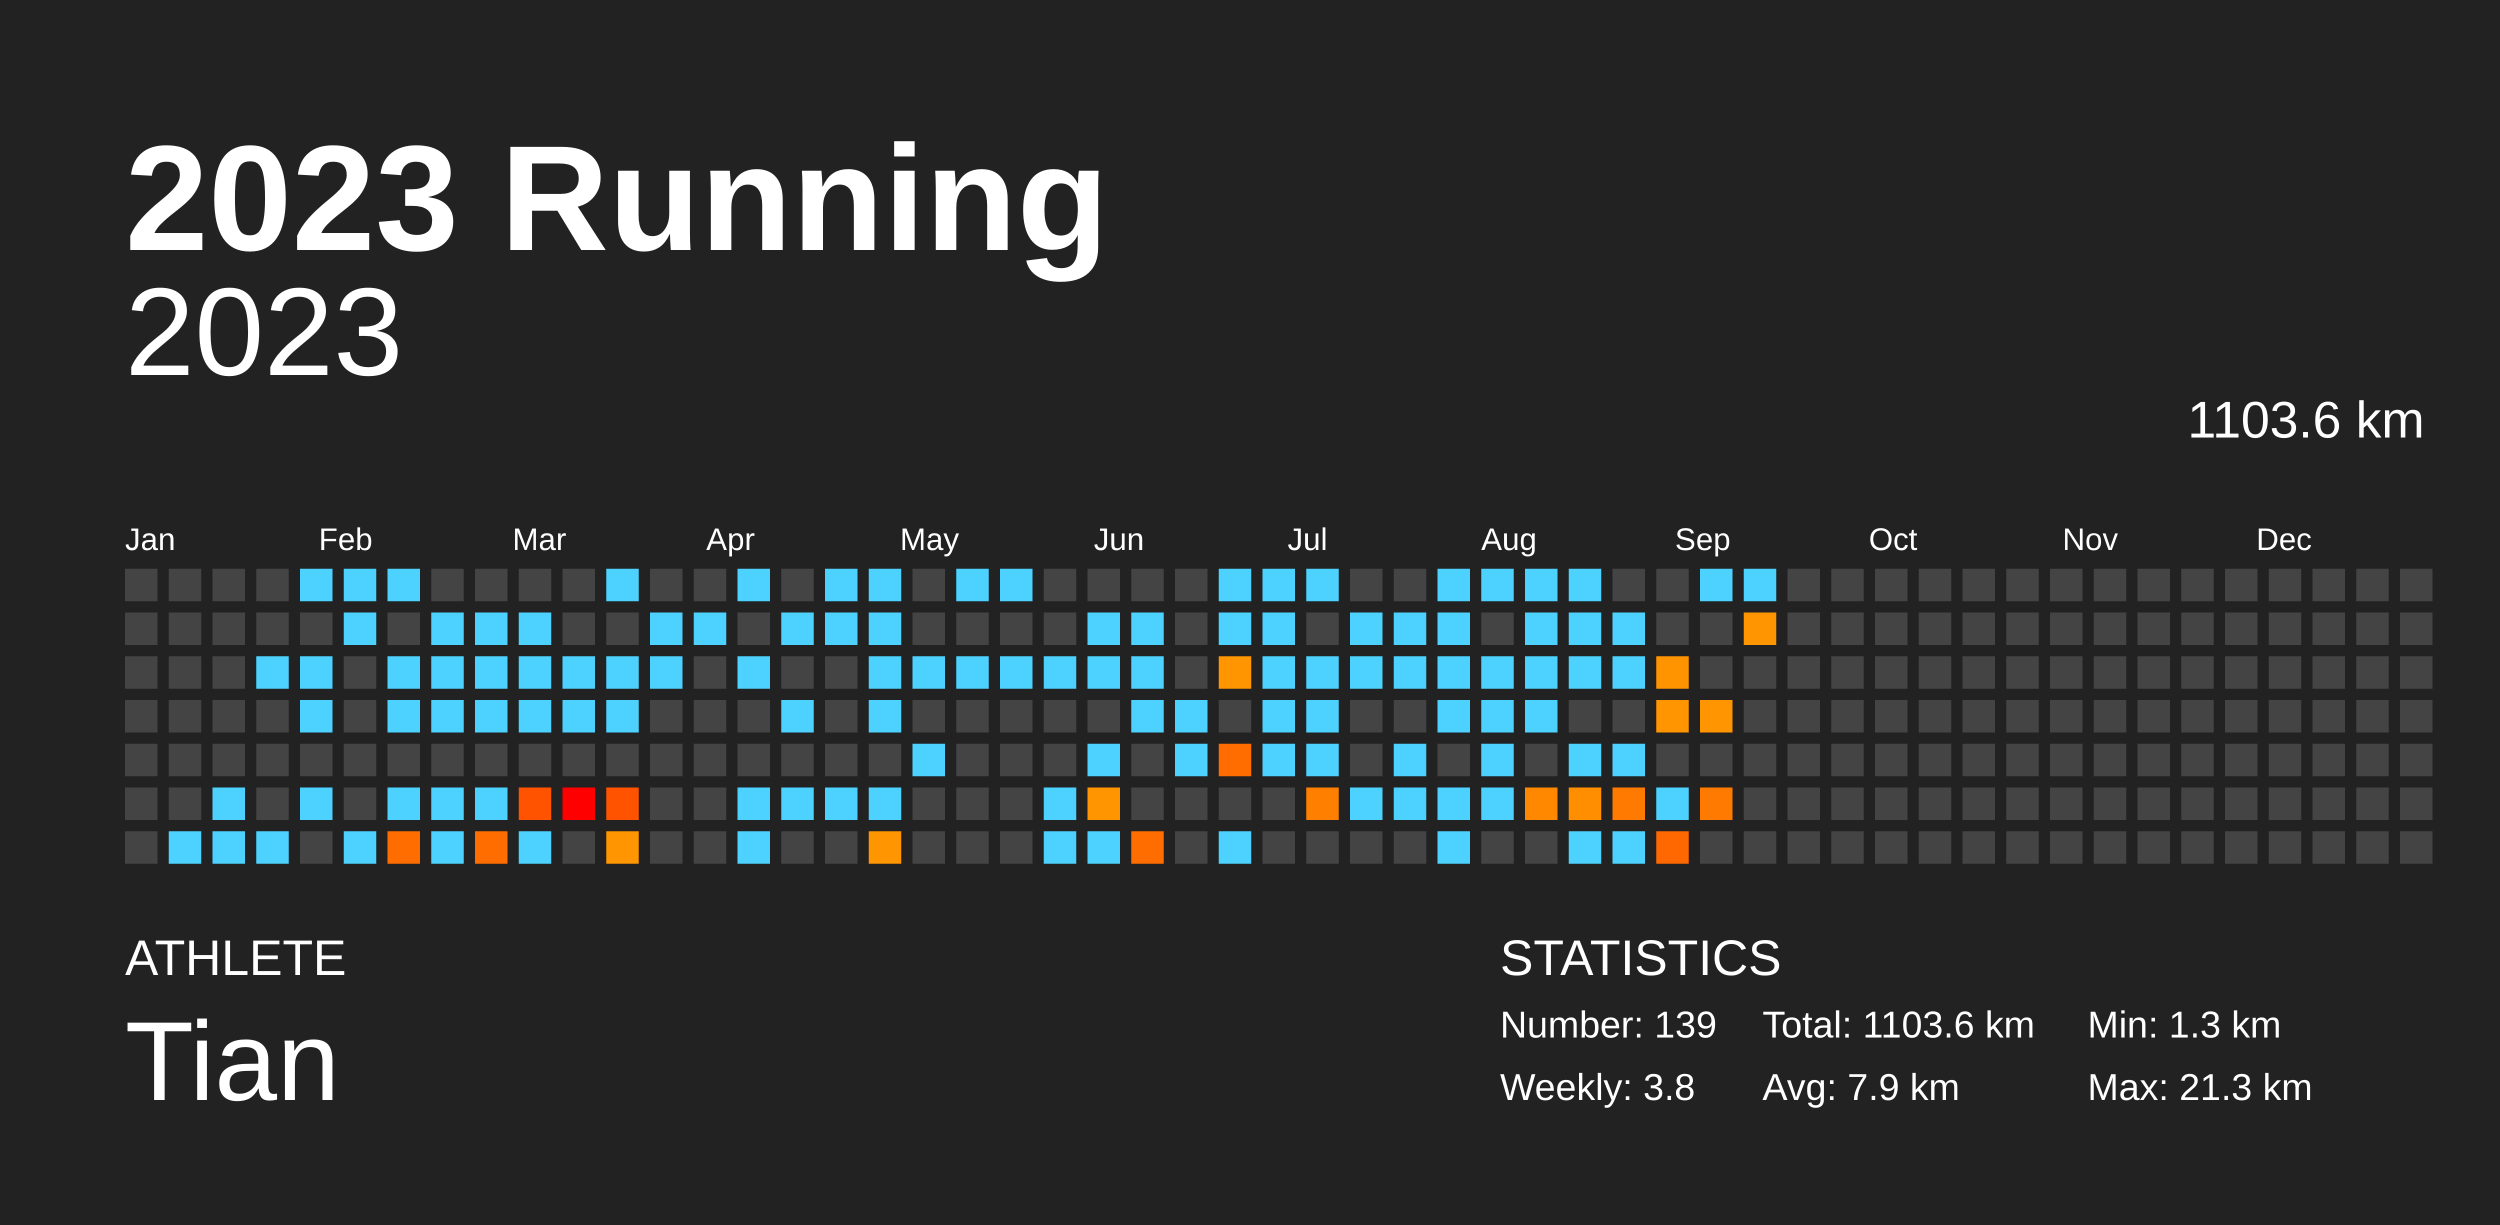
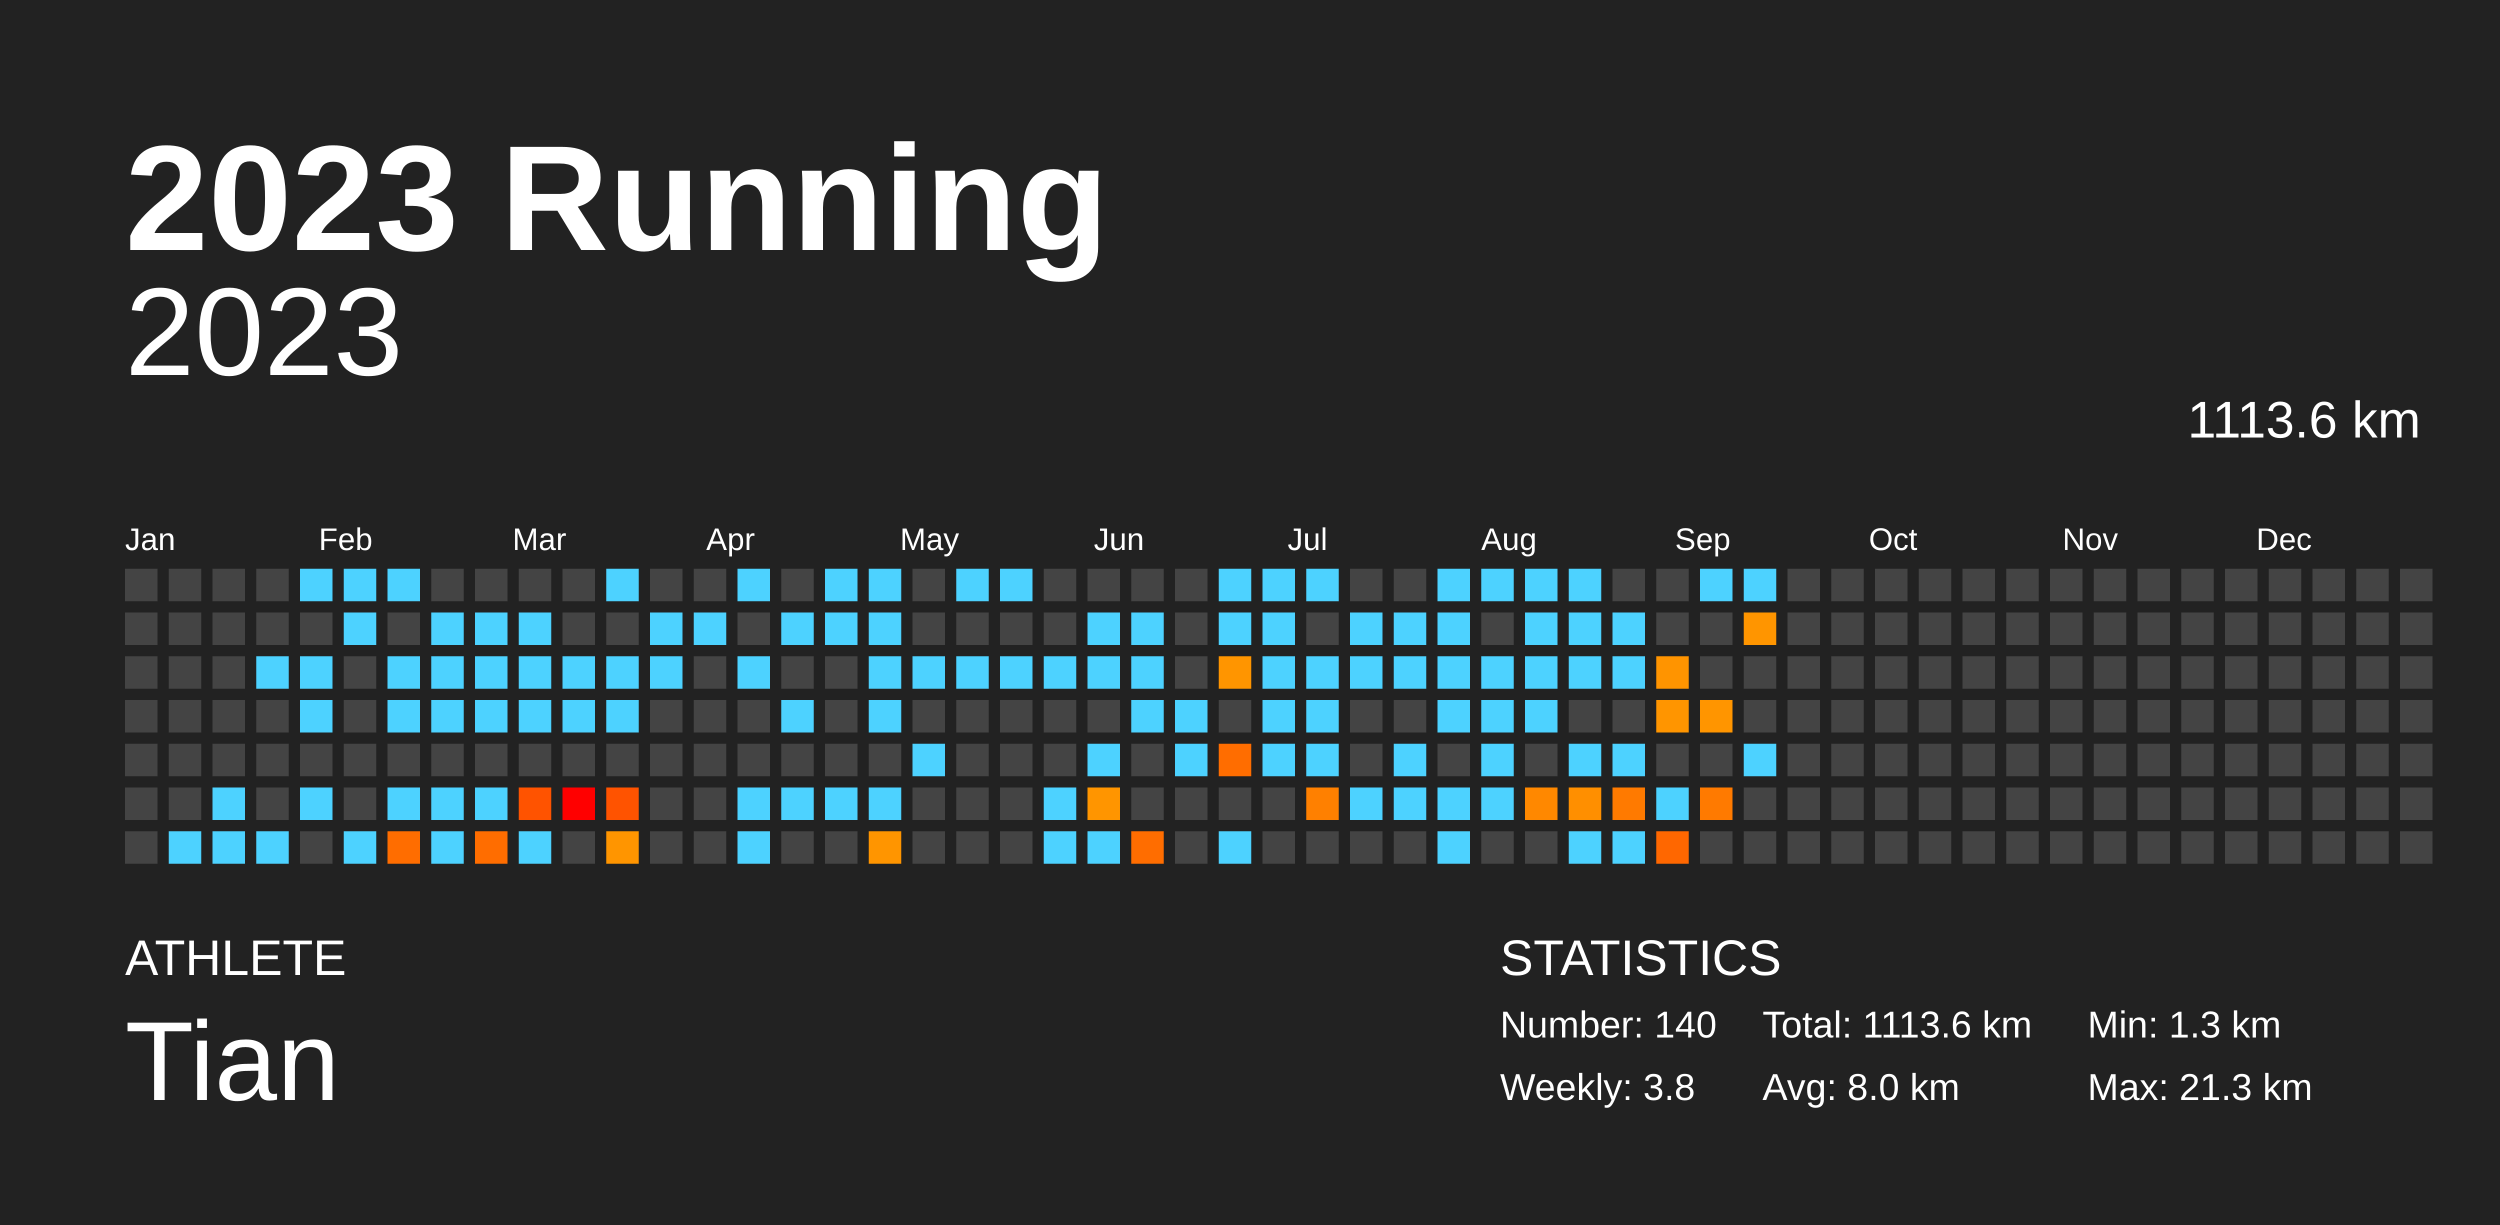
<svg xmlns="http://www.w3.org/2000/svg" baseProfile="full" height="98mm" version="1.1" viewBox="0,0,200,98" width="200mm">
  <defs />
  <rect fill="#222222" height="98" width="200" x="0" y="0" />
  <text fill="#FFFFFF" style="font-size:12px; font-family:Arial; font-weight:bold;" x="10" y="20">2023 Running</text>
  <text fill="#FFFFFF" style="font-size:4px; font-family:Arial" x="10" y="78">ATHLETE</text>
  <text fill="#FFFFFF" style="font-size:9px; font-family:Arial" x="10" y="88">Tian</text>
  <text fill="#FFFFFF" style="font-size:4px; font-family:Arial" x="120" y="78">STATISTICS</text>
-   <text fill="#FFFFFF" style="font-size:3px; font-family:Arial" x="120" y="83">Number: 139</text>
+   <text fill="#FFFFFF" style="font-size:3px; font-family:Arial" x="120" y="83">Number: 140</text>
  <text fill="#FFFFFF" style="font-size:3px; font-family:Arial" x="120" y="88">Weekly: 3.8</text>
-   <text fill="#FFFFFF" style="font-size:3px; font-family:Arial" x="141" y="83">Total: 1103.6 km</text>
-   <text fill="#FFFFFF" style="font-size:3px; font-family:Arial" x="141" y="88">Avg: 7.9 km</text>
+   <text fill="#FFFFFF" style="font-size:3px; font-family:Arial" x="141" y="83">Total: 1113.6 km</text>
+   <text fill="#FFFFFF" style="font-size:3px; font-family:Arial" x="141" y="88">Avg: 8.0 km</text>
  <text fill="#FFFFFF" style="font-size:3px; font-family:Arial" x="167" y="83">Min: 1.3 km</text>
  <text fill="#FFFFFF" style="font-size:3px; font-family:Arial" x="167" y="88">Max: 21.3 km</text>
  <text alignment-baseline="hanging" fill="#FFFFFF" style="font-size:10.0px; font-family:Arial;" x="10" y="30">2023</text>
-   <text alignment-baseline="hanging" fill="#FFFFFF" style="font-size:4.125px; font-family:Arial;" x="175" y="35">1103.6 km</text>
+   <text alignment-baseline="hanging" fill="#FFFFFF" style="font-size:4.125px; font-family:Arial;" x="175" y="35">1113.6 km</text>
  <text fill="#FFFFFF" style="font-size:2.5px; font-family:Arial" x="10.0" y="44">Jan</text>
  <text fill="#FFFFFF" style="font-size:2.5px; font-family:Arial" x="25.5" y="44">Feb</text>
  <text fill="#FFFFFF" style="font-size:2.5px; font-family:Arial" x="41.0" y="44">Mar</text>
  <text fill="#FFFFFF" style="font-size:2.5px; font-family:Arial" x="56.5" y="44">Apr</text>
  <text fill="#FFFFFF" style="font-size:2.5px; font-family:Arial" x="72.0" y="44">May</text>
  <text fill="#FFFFFF" style="font-size:2.5px; font-family:Arial" x="87.5" y="44">Jun</text>
  <text fill="#FFFFFF" style="font-size:2.5px; font-family:Arial" x="103.0" y="44">Jul</text>
  <text fill="#FFFFFF" style="font-size:2.5px; font-family:Arial" x="118.5" y="44">Aug</text>
  <text fill="#FFFFFF" style="font-size:2.5px; font-family:Arial" x="134.0" y="44">Sep</text>
  <text fill="#FFFFFF" style="font-size:2.5px; font-family:Arial" x="149.5" y="44">Oct</text>
  <text fill="#FFFFFF" style="font-size:2.5px; font-family:Arial" x="165.0" y="44">Nov</text>
  <text fill="#FFFFFF" style="font-size:2.5px; font-family:Arial" x="180.5" y="44">Dec</text>
  <rect fill="#444444" height="2.6" width="2.6" x="10.0" y="45.5" />
  <rect fill="#444444" height="2.6" width="2.6" x="10.0" y="49.0" />
  <rect fill="#444444" height="2.6" width="2.6" x="10.0" y="52.5" />
  <rect fill="#444444" height="2.6" width="2.6" x="10.0" y="56.0" />
  <rect fill="#444444" height="2.6" width="2.6" x="10.0" y="59.5" />
  <rect fill="#444444" height="2.6" width="2.6" x="10.0" y="63.0" />
  <rect fill="#444444" height="2.6" width="2.6" x="10.0" y="66.5" />
  <rect fill="#444444" height="2.6" width="2.6" x="13.5" y="45.5" />
  <rect fill="#444444" height="2.6" width="2.6" x="13.5" y="49.0" />
  <rect fill="#444444" height="2.6" width="2.6" x="13.5" y="52.5" />
  <rect fill="#444444" height="2.6" width="2.6" x="13.5" y="56.0" />
  <rect fill="#444444" height="2.6" width="2.6" x="13.5" y="59.5" />
  <rect fill="#444444" height="2.6" width="2.6" x="13.5" y="63.0" />
  <rect fill="#4dd2ff" height="2.6" width="2.6" x="13.5" y="66.5" />
  <rect fill="#444444" height="2.6" width="2.6" x="17.0" y="45.5" />
  <rect fill="#444444" height="2.6" width="2.6" x="17.0" y="49.0" />
  <rect fill="#444444" height="2.6" width="2.6" x="17.0" y="52.5" />
  <rect fill="#444444" height="2.6" width="2.6" x="17.0" y="56.0" />
  <rect fill="#444444" height="2.6" width="2.6" x="17.0" y="59.5" />
  <rect fill="#4dd2ff" height="2.6" width="2.6" x="17.0" y="63.0" />
  <rect fill="#4dd2ff" height="2.6" width="2.6" x="17.0" y="66.5" />
  <rect fill="#444444" height="2.6" width="2.6" x="20.5" y="45.5" />
  <rect fill="#444444" height="2.6" width="2.6" x="20.5" y="49.0" />
  <rect fill="#4dd2ff" height="2.6" width="2.6" x="20.5" y="52.5" />
  <rect fill="#444444" height="2.6" width="2.6" x="20.5" y="56.0" />
  <rect fill="#444444" height="2.6" width="2.6" x="20.5" y="59.5" />
  <rect fill="#444444" height="2.6" width="2.6" x="20.5" y="63.0" />
  <rect fill="#4dd2ff" height="2.6" width="2.6" x="20.5" y="66.5" />
  <rect fill="#4dd2ff" height="2.6" width="2.6" x="24.0" y="45.5" />
  <rect fill="#444444" height="2.6" width="2.6" x="24.0" y="49.0" />
  <rect fill="#4dd2ff" height="2.6" width="2.6" x="24.0" y="52.5" />
  <rect fill="#4dd2ff" height="2.6" width="2.6" x="24.0" y="56.0" />
  <rect fill="#444444" height="2.6" width="2.6" x="24.0" y="59.5" />
  <rect fill="#4dd2ff" height="2.6" width="2.6" x="24.0" y="63.0" />
  <rect fill="#444444" height="2.6" width="2.6" x="24.0" y="66.5" />
  <rect fill="#4dd2ff" height="2.6" width="2.6" x="27.5" y="45.5" />
  <rect fill="#4dd2ff" height="2.6" width="2.6" x="27.5" y="49.0" />
  <rect fill="#444444" height="2.6" width="2.6" x="27.5" y="52.5" />
  <rect fill="#444444" height="2.6" width="2.6" x="27.5" y="56.0" />
  <rect fill="#444444" height="2.6" width="2.6" x="27.5" y="59.5" />
  <rect fill="#444444" height="2.6" width="2.6" x="27.5" y="63.0" />
  <rect fill="#4dd2ff" height="2.6" width="2.6" x="27.5" y="66.5" />
  <rect fill="#4dd2ff" height="2.6" width="2.6" x="31.0" y="45.5" />
  <rect fill="#444444" height="2.6" width="2.6" x="31.0" y="49.0" />
  <rect fill="#4dd2ff" height="2.6" width="2.6" x="31.0" y="52.5" />
  <rect fill="#4dd2ff" height="2.6" width="2.6" x="31.0" y="56.0" />
  <rect fill="#444444" height="2.6" width="2.6" x="31.0" y="59.5" />
  <rect fill="#4dd2ff" height="2.6" width="2.6" x="31.0" y="63.0" />
  <rect fill="#ff6d00" height="2.6" width="2.6" x="31.0" y="66.5" />
  <rect fill="#444444" height="2.6" width="2.6" x="34.5" y="45.5" />
  <rect fill="#4dd2ff" height="2.6" width="2.6" x="34.5" y="49.0" />
  <rect fill="#4dd2ff" height="2.6" width="2.6" x="34.5" y="52.5" />
  <rect fill="#4dd2ff" height="2.6" width="2.6" x="34.5" y="56.0" />
  <rect fill="#444444" height="2.6" width="2.6" x="34.5" y="59.5" />
  <rect fill="#4dd2ff" height="2.6" width="2.6" x="34.5" y="63.0" />
  <rect fill="#4dd2ff" height="2.6" width="2.6" x="34.5" y="66.5" />
  <rect fill="#444444" height="2.6" width="2.6" x="38.0" y="45.5" />
  <rect fill="#4dd2ff" height="2.6" width="2.6" x="38.0" y="49.0" />
  <rect fill="#4dd2ff" height="2.6" width="2.6" x="38.0" y="52.5" />
  <rect fill="#4dd2ff" height="2.6" width="2.6" x="38.0" y="56.0" />
  <rect fill="#444444" height="2.6" width="2.6" x="38.0" y="59.5" />
  <rect fill="#4dd2ff" height="2.6" width="2.6" x="38.0" y="63.0" />
  <rect fill="#ff6d00" height="2.6" width="2.6" x="38.0" y="66.5" />
  <rect fill="#444444" height="2.6" width="2.6" x="41.5" y="45.5" />
  <rect fill="#4dd2ff" height="2.6" width="2.6" x="41.5" y="49.0" />
  <rect fill="#4dd2ff" height="2.6" width="2.6" x="41.5" y="52.5" />
  <rect fill="#4dd2ff" height="2.6" width="2.6" x="41.5" y="56.0" />
  <rect fill="#444444" height="2.6" width="2.6" x="41.5" y="59.5" />
  <rect fill="#ff5300" height="2.6" width="2.6" x="41.5" y="63.0" />
  <rect fill="#4dd2ff" height="2.6" width="2.6" x="41.5" y="66.5" />
  <rect fill="#444444" height="2.6" width="2.6" x="45.0" y="45.5" />
  <rect fill="#444444" height="2.6" width="2.6" x="45.0" y="49.0" />
  <rect fill="#4dd2ff" height="2.6" width="2.6" x="45.0" y="52.5" />
  <rect fill="#4dd2ff" height="2.6" width="2.6" x="45.0" y="56.0" />
  <rect fill="#444444" height="2.6" width="2.6" x="45.0" y="59.5" />
  <rect fill="red" height="2.6" width="2.6" x="45.0" y="63.0" />
  <rect fill="#444444" height="2.6" width="2.6" x="45.0" y="66.5" />
  <rect fill="#4dd2ff" height="2.6" width="2.6" x="48.5" y="45.5" />
  <rect fill="#444444" height="2.6" width="2.6" x="48.5" y="49.0" />
  <rect fill="#4dd2ff" height="2.6" width="2.6" x="48.5" y="52.5" />
  <rect fill="#4dd2ff" height="2.6" width="2.6" x="48.5" y="56.0" />
  <rect fill="#444444" height="2.6" width="2.6" x="48.5" y="59.5" />
  <rect fill="#ff5300" height="2.6" width="2.6" x="48.5" y="63.0" />
  <rect fill="#ff9500" height="2.6" width="2.6" x="48.5" y="66.5" />
  <rect fill="#444444" height="2.6" width="2.6" x="52.0" y="45.5" />
  <rect fill="#4dd2ff" height="2.6" width="2.6" x="52.0" y="49.0" />
  <rect fill="#4dd2ff" height="2.6" width="2.6" x="52.0" y="52.5" />
  <rect fill="#444444" height="2.6" width="2.6" x="52.0" y="56.0" />
  <rect fill="#444444" height="2.6" width="2.6" x="52.0" y="59.5" />
  <rect fill="#444444" height="2.6" width="2.6" x="52.0" y="63.0" />
  <rect fill="#444444" height="2.6" width="2.6" x="52.0" y="66.5" />
  <rect fill="#444444" height="2.6" width="2.6" x="55.5" y="45.5" />
  <rect fill="#4dd2ff" height="2.6" width="2.6" x="55.5" y="49.0" />
  <rect fill="#444444" height="2.6" width="2.6" x="55.5" y="52.5" />
  <rect fill="#444444" height="2.6" width="2.6" x="55.5" y="56.0" />
  <rect fill="#444444" height="2.6" width="2.6" x="55.5" y="59.5" />
  <rect fill="#444444" height="2.6" width="2.6" x="55.5" y="63.0" />
  <rect fill="#444444" height="2.6" width="2.6" x="55.5" y="66.5" />
  <rect fill="#4dd2ff" height="2.6" width="2.6" x="59.0" y="45.5" />
  <rect fill="#444444" height="2.6" width="2.6" x="59.0" y="49.0" />
  <rect fill="#4dd2ff" height="2.6" width="2.6" x="59.0" y="52.5" />
  <rect fill="#444444" height="2.6" width="2.6" x="59.0" y="56.0" />
  <rect fill="#444444" height="2.6" width="2.6" x="59.0" y="59.5" />
  <rect fill="#4dd2ff" height="2.6" width="2.6" x="59.0" y="63.0" />
  <rect fill="#4dd2ff" height="2.6" width="2.6" x="59.0" y="66.5" />
  <rect fill="#444444" height="2.6" width="2.6" x="62.5" y="45.5" />
  <rect fill="#4dd2ff" height="2.6" width="2.6" x="62.5" y="49.0" />
  <rect fill="#444444" height="2.6" width="2.6" x="62.5" y="52.5" />
  <rect fill="#4dd2ff" height="2.6" width="2.6" x="62.5" y="56.0" />
  <rect fill="#444444" height="2.6" width="2.6" x="62.5" y="59.5" />
  <rect fill="#4dd2ff" height="2.6" width="2.6" x="62.5" y="63.0" />
  <rect fill="#444444" height="2.6" width="2.6" x="62.5" y="66.5" />
  <rect fill="#4dd2ff" height="2.6" width="2.6" x="66.0" y="45.5" />
  <rect fill="#4dd2ff" height="2.6" width="2.6" x="66.0" y="49.0" />
  <rect fill="#444444" height="2.6" width="2.6" x="66.0" y="52.5" />
  <rect fill="#444444" height="2.6" width="2.6" x="66.0" y="56.0" />
  <rect fill="#444444" height="2.6" width="2.6" x="66.0" y="59.5" />
  <rect fill="#4dd2ff" height="2.6" width="2.6" x="66.0" y="63.0" />
  <rect fill="#444444" height="2.6" width="2.6" x="66.0" y="66.5" />
  <rect fill="#4dd2ff" height="2.6" width="2.6" x="69.5" y="45.5" />
  <rect fill="#4dd2ff" height="2.6" width="2.6" x="69.5" y="49.0" />
  <rect fill="#4dd2ff" height="2.6" width="2.6" x="69.5" y="52.5" />
  <rect fill="#4dd2ff" height="2.6" width="2.6" x="69.5" y="56.0" />
  <rect fill="#444444" height="2.6" width="2.6" x="69.5" y="59.5" />
  <rect fill="#4dd2ff" height="2.6" width="2.6" x="69.5" y="63.0" />
  <rect fill="#ff9500" height="2.6" width="2.6" x="69.5" y="66.5" />
  <rect fill="#444444" height="2.6" width="2.6" x="73.0" y="45.5" />
  <rect fill="#444444" height="2.6" width="2.6" x="73.0" y="49.0" />
  <rect fill="#4dd2ff" height="2.6" width="2.6" x="73.0" y="52.5" />
  <rect fill="#444444" height="2.6" width="2.6" x="73.0" y="56.0" />
  <rect fill="#4dd2ff" height="2.6" width="2.6" x="73.0" y="59.5" />
  <rect fill="#444444" height="2.6" width="2.6" x="73.0" y="63.0" />
  <rect fill="#444444" height="2.6" width="2.6" x="73.0" y="66.5" />
  <rect fill="#4dd2ff" height="2.6" width="2.6" x="76.5" y="45.5" />
  <rect fill="#444444" height="2.6" width="2.6" x="76.5" y="49.0" />
  <rect fill="#4dd2ff" height="2.6" width="2.6" x="76.5" y="52.5" />
  <rect fill="#444444" height="2.6" width="2.6" x="76.5" y="56.0" />
  <rect fill="#444444" height="2.6" width="2.6" x="76.5" y="59.5" />
  <rect fill="#444444" height="2.6" width="2.6" x="76.5" y="63.0" />
  <rect fill="#444444" height="2.6" width="2.6" x="76.5" y="66.5" />
  <rect fill="#4dd2ff" height="2.6" width="2.6" x="80.0" y="45.5" />
  <rect fill="#444444" height="2.6" width="2.6" x="80.0" y="49.0" />
  <rect fill="#4dd2ff" height="2.6" width="2.6" x="80.0" y="52.5" />
  <rect fill="#444444" height="2.6" width="2.6" x="80.0" y="56.0" />
  <rect fill="#444444" height="2.6" width="2.6" x="80.0" y="59.5" />
  <rect fill="#444444" height="2.6" width="2.6" x="80.0" y="63.0" />
  <rect fill="#444444" height="2.6" width="2.6" x="80.0" y="66.5" />
  <rect fill="#444444" height="2.6" width="2.6" x="83.5" y="45.5" />
  <rect fill="#444444" height="2.6" width="2.6" x="83.5" y="49.0" />
  <rect fill="#4dd2ff" height="2.6" width="2.6" x="83.5" y="52.5" />
  <rect fill="#444444" height="2.6" width="2.6" x="83.5" y="56.0" />
  <rect fill="#444444" height="2.6" width="2.6" x="83.5" y="59.5" />
  <rect fill="#4dd2ff" height="2.6" width="2.6" x="83.5" y="63.0" />
  <rect fill="#4dd2ff" height="2.6" width="2.6" x="83.5" y="66.5" />
  <rect fill="#444444" height="2.6" width="2.6" x="87.0" y="45.5" />
  <rect fill="#4dd2ff" height="2.6" width="2.6" x="87.0" y="49.0" />
  <rect fill="#4dd2ff" height="2.6" width="2.6" x="87.0" y="52.5" />
  <rect fill="#444444" height="2.6" width="2.6" x="87.0" y="56.0" />
  <rect fill="#4dd2ff" height="2.6" width="2.6" x="87.0" y="59.5" />
  <rect fill="#ff9500" height="2.6" width="2.6" x="87.0" y="63.0" />
  <rect fill="#4dd2ff" height="2.6" width="2.6" x="87.0" y="66.5" />
  <rect fill="#444444" height="2.6" width="2.6" x="90.5" y="45.5" />
  <rect fill="#4dd2ff" height="2.6" width="2.6" x="90.5" y="49.0" />
  <rect fill="#4dd2ff" height="2.6" width="2.6" x="90.5" y="52.5" />
  <rect fill="#4dd2ff" height="2.6" width="2.6" x="90.5" y="56.0" />
  <rect fill="#444444" height="2.6" width="2.6" x="90.5" y="59.5" />
  <rect fill="#444444" height="2.6" width="2.6" x="90.5" y="63.0" />
  <rect fill="#ff6d00" height="2.6" width="2.6" x="90.5" y="66.5" />
  <rect fill="#444444" height="2.6" width="2.6" x="94.0" y="45.5" />
  <rect fill="#444444" height="2.6" width="2.6" x="94.0" y="49.0" />
  <rect fill="#444444" height="2.6" width="2.6" x="94.0" y="52.5" />
  <rect fill="#4dd2ff" height="2.6" width="2.6" x="94.0" y="56.0" />
  <rect fill="#4dd2ff" height="2.6" width="2.6" x="94.0" y="59.5" />
  <rect fill="#444444" height="2.6" width="2.6" x="94.0" y="63.0" />
  <rect fill="#444444" height="2.6" width="2.6" x="94.0" y="66.5" />
  <rect fill="#4dd2ff" height="2.6" width="2.6" x="97.5" y="45.5" />
  <rect fill="#4dd2ff" height="2.6" width="2.6" x="97.5" y="49.0" />
  <rect fill="#ff9500" height="2.6" width="2.6" x="97.5" y="52.5" />
  <rect fill="#444444" height="2.6" width="2.6" x="97.5" y="56.0" />
  <rect fill="#ff6d00" height="2.6" width="2.6" x="97.5" y="59.5" />
  <rect fill="#444444" height="2.6" width="2.6" x="97.5" y="63.0" />
  <rect fill="#4dd2ff" height="2.6" width="2.6" x="97.5" y="66.5" />
  <rect fill="#4dd2ff" height="2.6" width="2.6" x="101.0" y="45.5" />
  <rect fill="#4dd2ff" height="2.6" width="2.6" x="101.0" y="49.0" />
  <rect fill="#4dd2ff" height="2.6" width="2.6" x="101.0" y="52.5" />
  <rect fill="#4dd2ff" height="2.6" width="2.6" x="101.0" y="56.0" />
  <rect fill="#4dd2ff" height="2.6" width="2.6" x="101.0" y="59.5" />
  <rect fill="#444444" height="2.6" width="2.6" x="101.0" y="63.0" />
  <rect fill="#444444" height="2.6" width="2.6" x="101.0" y="66.5" />
  <rect fill="#4dd2ff" height="2.6" width="2.6" x="104.5" y="45.5" />
  <rect fill="#444444" height="2.6" width="2.6" x="104.5" y="49.0" />
  <rect fill="#4dd2ff" height="2.6" width="2.6" x="104.5" y="52.5" />
  <rect fill="#4dd2ff" height="2.6" width="2.6" x="104.5" y="56.0" />
  <rect fill="#4dd2ff" height="2.6" width="2.6" x="104.5" y="59.5" />
  <rect fill="#ff8000" height="2.6" width="2.6" x="104.5" y="63.0" />
  <rect fill="#444444" height="2.6" width="2.6" x="104.5" y="66.5" />
  <rect fill="#444444" height="2.6" width="2.6" x="108.0" y="45.5" />
  <rect fill="#4dd2ff" height="2.6" width="2.6" x="108.0" y="49.0" />
  <rect fill="#4dd2ff" height="2.6" width="2.6" x="108.0" y="52.5" />
  <rect fill="#444444" height="2.6" width="2.6" x="108.0" y="56.0" />
  <rect fill="#444444" height="2.6" width="2.6" x="108.0" y="59.5" />
  <rect fill="#4dd2ff" height="2.6" width="2.6" x="108.0" y="63.0" />
  <rect fill="#444444" height="2.6" width="2.6" x="108.0" y="66.5" />
  <rect fill="#444444" height="2.6" width="2.6" x="111.5" y="45.5" />
  <rect fill="#4dd2ff" height="2.6" width="2.6" x="111.5" y="49.0" />
  <rect fill="#4dd2ff" height="2.6" width="2.6" x="111.5" y="52.5" />
  <rect fill="#444444" height="2.6" width="2.6" x="111.5" y="56.0" />
  <rect fill="#4dd2ff" height="2.6" width="2.6" x="111.5" y="59.5" />
  <rect fill="#4dd2ff" height="2.6" width="2.6" x="111.5" y="63.0" />
  <rect fill="#444444" height="2.6" width="2.6" x="111.5" y="66.5" />
  <rect fill="#4dd2ff" height="2.6" width="2.6" x="115.0" y="45.5" />
  <rect fill="#4dd2ff" height="2.6" width="2.6" x="115.0" y="49.0" />
  <rect fill="#4dd2ff" height="2.6" width="2.6" x="115.0" y="52.5" />
  <rect fill="#4dd2ff" height="2.6" width="2.6" x="115.0" y="56.0" />
  <rect fill="#444444" height="2.6" width="2.6" x="115.0" y="59.5" />
  <rect fill="#4dd2ff" height="2.6" width="2.6" x="115.0" y="63.0" />
  <rect fill="#4dd2ff" height="2.6" width="2.6" x="115.0" y="66.5" />
  <rect fill="#4dd2ff" height="2.6" width="2.6" x="118.5" y="45.5" />
  <rect fill="#444444" height="2.6" width="2.6" x="118.5" y="49.0" />
  <rect fill="#4dd2ff" height="2.6" width="2.6" x="118.5" y="52.5" />
  <rect fill="#4dd2ff" height="2.6" width="2.6" x="118.5" y="56.0" />
  <rect fill="#4dd2ff" height="2.6" width="2.6" x="118.5" y="59.5" />
  <rect fill="#4dd2ff" height="2.6" width="2.6" x="118.5" y="63.0" />
  <rect fill="#444444" height="2.6" width="2.6" x="118.5" y="66.5" />
  <rect fill="#4dd2ff" height="2.6" width="2.6" x="122.0" y="45.5" />
  <rect fill="#4dd2ff" height="2.6" width="2.6" x="122.0" y="49.0" />
  <rect fill="#4dd2ff" height="2.6" width="2.6" x="122.0" y="52.5" />
  <rect fill="#4dd2ff" height="2.6" width="2.6" x="122.0" y="56.0" />
  <rect fill="#444444" height="2.6" width="2.6" x="122.0" y="59.5" />
  <rect fill="#ff8800" height="2.6" width="2.6" x="122.0" y="63.0" />
  <rect fill="#444444" height="2.6" width="2.6" x="122.0" y="66.5" />
  <rect fill="#4dd2ff" height="2.6" width="2.6" x="125.5" y="45.5" />
  <rect fill="#4dd2ff" height="2.6" width="2.6" x="125.5" y="49.0" />
  <rect fill="#4dd2ff" height="2.6" width="2.6" x="125.5" y="52.5" />
  <rect fill="#444444" height="2.6" width="2.6" x="125.5" y="56.0" />
  <rect fill="#4dd2ff" height="2.6" width="2.6" x="125.5" y="59.5" />
  <rect fill="#ff8f00" height="2.6" width="2.6" x="125.5" y="63.0" />
  <rect fill="#4dd2ff" height="2.6" width="2.6" x="125.5" y="66.5" />
  <rect fill="#444444" height="2.6" width="2.6" x="129.0" y="45.5" />
  <rect fill="#4dd2ff" height="2.6" width="2.6" x="129.0" y="49.0" />
  <rect fill="#4dd2ff" height="2.6" width="2.6" x="129.0" y="52.5" />
  <rect fill="#444444" height="2.6" width="2.6" x="129.0" y="56.0" />
  <rect fill="#4dd2ff" height="2.6" width="2.6" x="129.0" y="59.5" />
  <rect fill="#ff7a00" height="2.6" width="2.6" x="129.0" y="63.0" />
  <rect fill="#4dd2ff" height="2.6" width="2.6" x="129.0" y="66.5" />
  <rect fill="#444444" height="2.6" width="2.6" x="132.5" y="45.5" />
  <rect fill="#444444" height="2.6" width="2.6" x="132.5" y="49.0" />
  <rect fill="#ff9400" height="2.6" width="2.6" x="132.5" y="52.5" />
  <rect fill="#ff9500" height="2.6" width="2.6" x="132.5" y="56.0" />
  <rect fill="#444444" height="2.6" width="2.6" x="132.5" y="59.5" />
  <rect fill="#4dd2ff" height="2.6" width="2.6" x="132.5" y="63.0" />
  <rect fill="#ff6700" height="2.6" width="2.6" x="132.5" y="66.5" />
  <rect fill="#4dd2ff" height="2.6" width="2.6" x="136.0" y="45.5" />
  <rect fill="#444444" height="2.6" width="2.6" x="136.0" y="49.0" />
  <rect fill="#444444" height="2.6" width="2.6" x="136.0" y="52.5" />
  <rect fill="#ff9500" height="2.6" width="2.6" x="136.0" y="56.0" />
  <rect fill="#444444" height="2.6" width="2.6" x="136.0" y="59.5" />
  <rect fill="#ff7a00" height="2.6" width="2.6" x="136.0" y="63.0" />
  <rect fill="#444444" height="2.6" width="2.6" x="136.0" y="66.5" />
  <rect fill="#4dd2ff" height="2.6" width="2.6" x="139.5" y="45.5" />
  <rect fill="#ff9500" height="2.6" width="2.6" x="139.5" y="49.0" />
  <rect fill="#444444" height="2.6" width="2.6" x="139.5" y="52.5" />
  <rect fill="#444444" height="2.6" width="2.6" x="139.5" y="56.0" />
-   <rect fill="#444444" height="2.6" width="2.6" x="139.5" y="59.5" />
+   <rect fill="#4dd2ff" height="2.6" width="2.6" x="139.5" y="59.5" />
  <rect fill="#444444" height="2.6" width="2.6" x="139.5" y="63.0" />
  <rect fill="#444444" height="2.6" width="2.6" x="139.5" y="66.5" />
  <rect fill="#444444" height="2.6" width="2.6" x="143.0" y="45.5" />
  <rect fill="#444444" height="2.6" width="2.6" x="143.0" y="49.0" />
  <rect fill="#444444" height="2.6" width="2.6" x="143.0" y="52.5" />
  <rect fill="#444444" height="2.6" width="2.6" x="143.0" y="56.0" />
  <rect fill="#444444" height="2.6" width="2.6" x="143.0" y="59.5" />
  <rect fill="#444444" height="2.6" width="2.6" x="143.0" y="63.0" />
  <rect fill="#444444" height="2.6" width="2.6" x="143.0" y="66.5" />
  <rect fill="#444444" height="2.6" width="2.6" x="146.5" y="45.5" />
  <rect fill="#444444" height="2.6" width="2.6" x="146.5" y="49.0" />
  <rect fill="#444444" height="2.6" width="2.6" x="146.5" y="52.5" />
  <rect fill="#444444" height="2.6" width="2.6" x="146.5" y="56.0" />
  <rect fill="#444444" height="2.6" width="2.6" x="146.5" y="59.5" />
  <rect fill="#444444" height="2.6" width="2.6" x="146.5" y="63.0" />
  <rect fill="#444444" height="2.6" width="2.6" x="146.5" y="66.5" />
  <rect fill="#444444" height="2.6" width="2.6" x="150.0" y="45.5" />
  <rect fill="#444444" height="2.6" width="2.6" x="150.0" y="49.0" />
  <rect fill="#444444" height="2.6" width="2.6" x="150.0" y="52.5" />
  <rect fill="#444444" height="2.6" width="2.6" x="150.0" y="56.0" />
  <rect fill="#444444" height="2.6" width="2.6" x="150.0" y="59.5" />
  <rect fill="#444444" height="2.6" width="2.6" x="150.0" y="63.0" />
  <rect fill="#444444" height="2.6" width="2.6" x="150.0" y="66.5" />
  <rect fill="#444444" height="2.6" width="2.6" x="153.5" y="45.5" />
  <rect fill="#444444" height="2.6" width="2.6" x="153.5" y="49.0" />
  <rect fill="#444444" height="2.6" width="2.6" x="153.5" y="52.5" />
  <rect fill="#444444" height="2.6" width="2.6" x="153.5" y="56.0" />
  <rect fill="#444444" height="2.6" width="2.6" x="153.5" y="59.5" />
  <rect fill="#444444" height="2.6" width="2.6" x="153.5" y="63.0" />
  <rect fill="#444444" height="2.6" width="2.6" x="153.5" y="66.5" />
  <rect fill="#444444" height="2.6" width="2.6" x="157.0" y="45.5" />
  <rect fill="#444444" height="2.6" width="2.6" x="157.0" y="49.0" />
  <rect fill="#444444" height="2.6" width="2.6" x="157.0" y="52.5" />
  <rect fill="#444444" height="2.6" width="2.6" x="157.0" y="56.0" />
  <rect fill="#444444" height="2.6" width="2.6" x="157.0" y="59.5" />
  <rect fill="#444444" height="2.6" width="2.6" x="157.0" y="63.0" />
  <rect fill="#444444" height="2.6" width="2.6" x="157.0" y="66.5" />
  <rect fill="#444444" height="2.6" width="2.6" x="160.5" y="45.5" />
  <rect fill="#444444" height="2.6" width="2.6" x="160.5" y="49.0" />
  <rect fill="#444444" height="2.6" width="2.6" x="160.5" y="52.5" />
  <rect fill="#444444" height="2.6" width="2.6" x="160.5" y="56.0" />
  <rect fill="#444444" height="2.6" width="2.6" x="160.5" y="59.5" />
  <rect fill="#444444" height="2.6" width="2.6" x="160.5" y="63.0" />
  <rect fill="#444444" height="2.6" width="2.6" x="160.5" y="66.5" />
  <rect fill="#444444" height="2.6" width="2.6" x="164.0" y="45.5" />
  <rect fill="#444444" height="2.6" width="2.6" x="164.0" y="49.0" />
  <rect fill="#444444" height="2.6" width="2.6" x="164.0" y="52.5" />
  <rect fill="#444444" height="2.6" width="2.6" x="164.0" y="56.0" />
  <rect fill="#444444" height="2.6" width="2.6" x="164.0" y="59.5" />
  <rect fill="#444444" height="2.6" width="2.6" x="164.0" y="63.0" />
  <rect fill="#444444" height="2.6" width="2.6" x="164.0" y="66.5" />
  <rect fill="#444444" height="2.6" width="2.6" x="167.5" y="45.5" />
  <rect fill="#444444" height="2.6" width="2.6" x="167.5" y="49.0" />
  <rect fill="#444444" height="2.6" width="2.6" x="167.5" y="52.5" />
  <rect fill="#444444" height="2.6" width="2.6" x="167.5" y="56.0" />
  <rect fill="#444444" height="2.6" width="2.6" x="167.5" y="59.5" />
  <rect fill="#444444" height="2.6" width="2.6" x="167.5" y="63.0" />
  <rect fill="#444444" height="2.6" width="2.6" x="167.5" y="66.5" />
  <rect fill="#444444" height="2.6" width="2.6" x="171.0" y="45.5" />
  <rect fill="#444444" height="2.6" width="2.6" x="171.0" y="49.0" />
  <rect fill="#444444" height="2.6" width="2.6" x="171.0" y="52.5" />
  <rect fill="#444444" height="2.6" width="2.6" x="171.0" y="56.0" />
  <rect fill="#444444" height="2.6" width="2.6" x="171.0" y="59.5" />
  <rect fill="#444444" height="2.6" width="2.6" x="171.0" y="63.0" />
  <rect fill="#444444" height="2.6" width="2.6" x="171.0" y="66.5" />
  <rect fill="#444444" height="2.6" width="2.6" x="174.5" y="45.5" />
  <rect fill="#444444" height="2.6" width="2.6" x="174.5" y="49.0" />
  <rect fill="#444444" height="2.6" width="2.6" x="174.5" y="52.5" />
  <rect fill="#444444" height="2.6" width="2.6" x="174.5" y="56.0" />
  <rect fill="#444444" height="2.6" width="2.6" x="174.5" y="59.5" />
  <rect fill="#444444" height="2.6" width="2.6" x="174.5" y="63.0" />
  <rect fill="#444444" height="2.6" width="2.6" x="174.5" y="66.5" />
  <rect fill="#444444" height="2.6" width="2.6" x="178.0" y="45.5" />
  <rect fill="#444444" height="2.6" width="2.6" x="178.0" y="49.0" />
  <rect fill="#444444" height="2.6" width="2.6" x="178.0" y="52.5" />
  <rect fill="#444444" height="2.6" width="2.6" x="178.0" y="56.0" />
  <rect fill="#444444" height="2.6" width="2.6" x="178.0" y="59.5" />
  <rect fill="#444444" height="2.6" width="2.6" x="178.0" y="63.0" />
  <rect fill="#444444" height="2.6" width="2.6" x="178.0" y="66.5" />
  <rect fill="#444444" height="2.6" width="2.6" x="181.5" y="45.5" />
  <rect fill="#444444" height="2.6" width="2.6" x="181.5" y="49.0" />
  <rect fill="#444444" height="2.6" width="2.6" x="181.5" y="52.5" />
  <rect fill="#444444" height="2.6" width="2.6" x="181.5" y="56.0" />
  <rect fill="#444444" height="2.6" width="2.6" x="181.5" y="59.5" />
  <rect fill="#444444" height="2.6" width="2.6" x="181.5" y="63.0" />
  <rect fill="#444444" height="2.6" width="2.6" x="181.5" y="66.5" />
  <rect fill="#444444" height="2.6" width="2.6" x="185.0" y="45.5" />
  <rect fill="#444444" height="2.6" width="2.6" x="185.0" y="49.0" />
  <rect fill="#444444" height="2.6" width="2.6" x="185.0" y="52.5" />
  <rect fill="#444444" height="2.6" width="2.6" x="185.0" y="56.0" />
  <rect fill="#444444" height="2.6" width="2.6" x="185.0" y="59.5" />
  <rect fill="#444444" height="2.6" width="2.6" x="185.0" y="63.0" />
  <rect fill="#444444" height="2.6" width="2.6" x="185.0" y="66.5" />
  <rect fill="#444444" height="2.6" width="2.6" x="188.5" y="45.5" />
  <rect fill="#444444" height="2.6" width="2.6" x="188.5" y="49.0" />
  <rect fill="#444444" height="2.6" width="2.6" x="188.5" y="52.5" />
  <rect fill="#444444" height="2.6" width="2.6" x="188.5" y="56.0" />
  <rect fill="#444444" height="2.6" width="2.6" x="188.5" y="59.5" />
  <rect fill="#444444" height="2.6" width="2.6" x="188.5" y="63.0" />
  <rect fill="#444444" height="2.6" width="2.6" x="188.5" y="66.5" />
  <rect fill="#444444" height="2.6" width="2.6" x="192.0" y="45.5" />
  <rect fill="#444444" height="2.6" width="2.6" x="192.0" y="49.0" />
  <rect fill="#444444" height="2.6" width="2.6" x="192.0" y="52.5" />
  <rect fill="#444444" height="2.6" width="2.6" x="192.0" y="56.0" />
  <rect fill="#444444" height="2.6" width="2.6" x="192.0" y="59.5" />
  <rect fill="#444444" height="2.6" width="2.6" x="192.0" y="63.0" />
  <rect fill="#444444" height="2.6" width="2.6" x="192.0" y="66.5" />
</svg>
